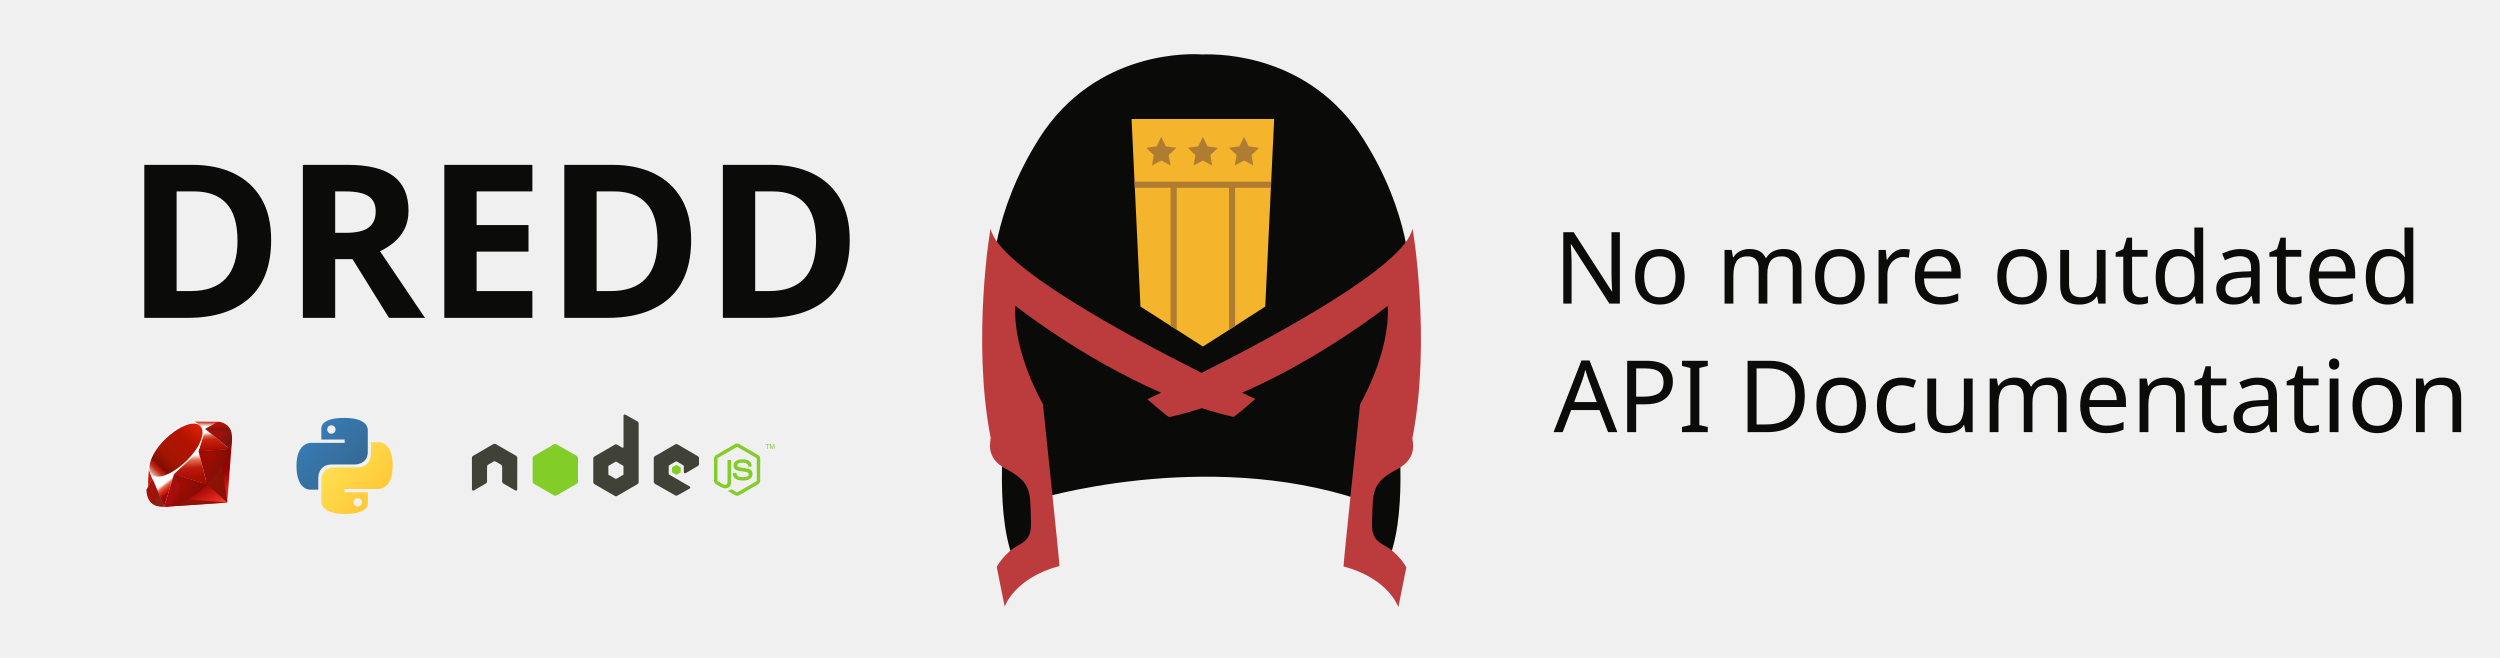
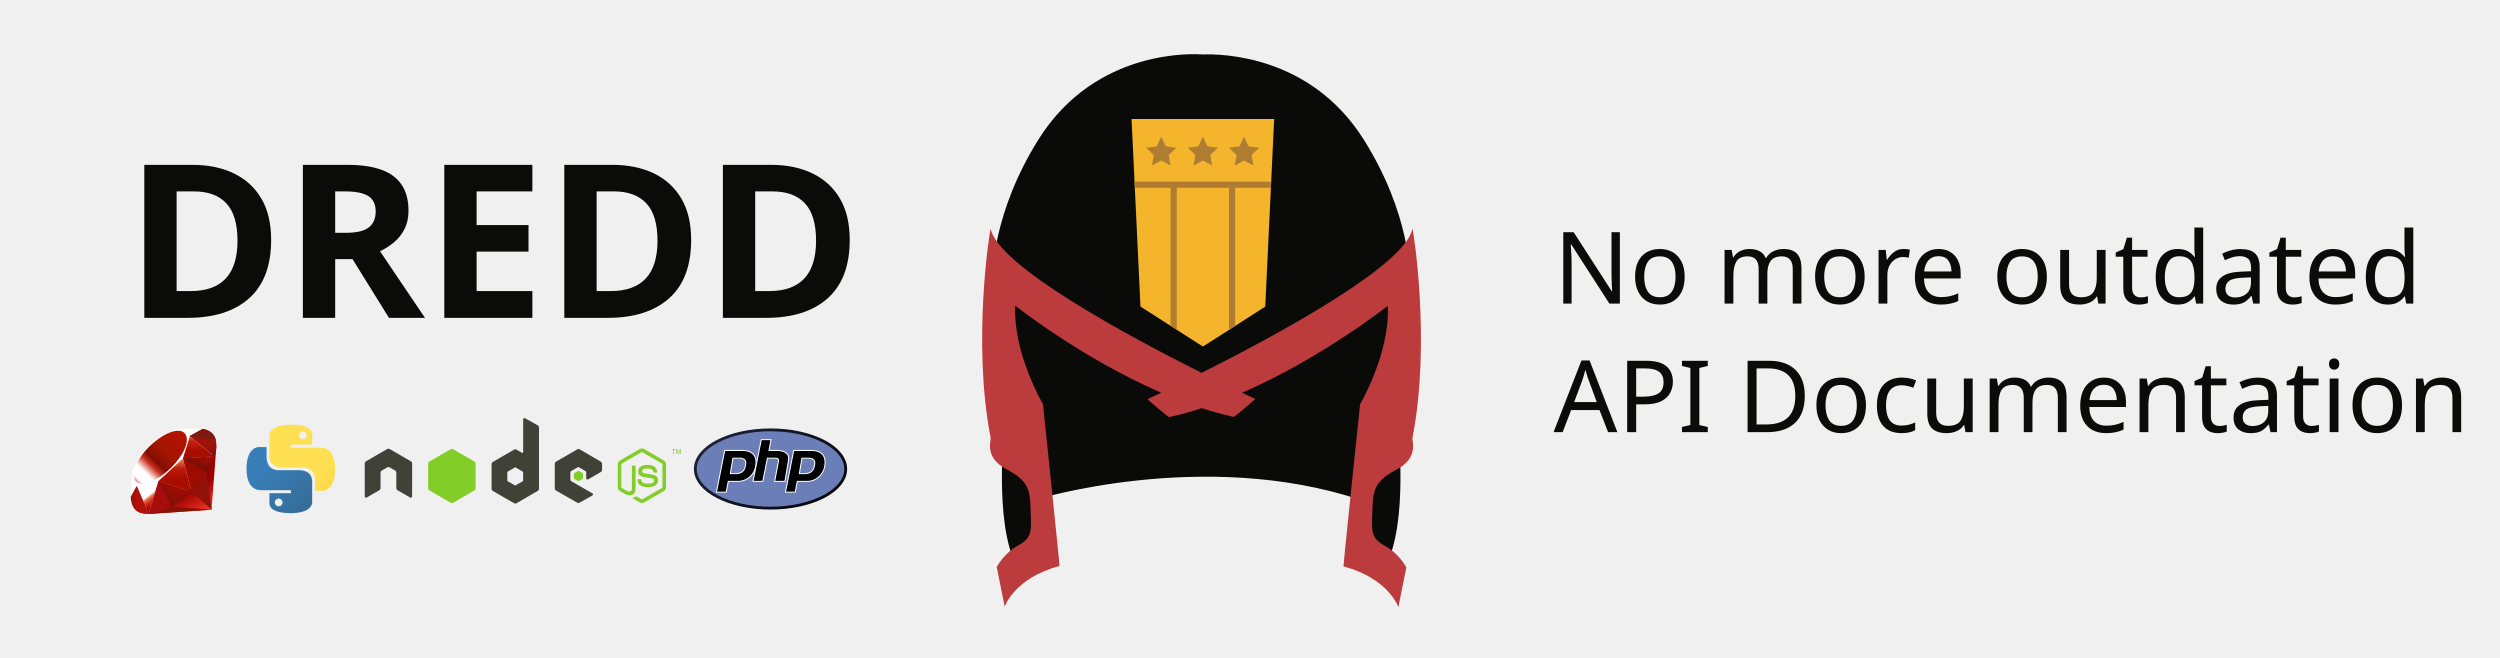
- <svg xmlns="http://www.w3.org/2000/svg" width="700px" height="184px" viewBox="0 0 700 184" version="1.1">
-   <defs>
-     <linearGradient x1="84.698%" y1="111.399%" x2="58.242%" y2="64.584%" id="linearGradient-1">
-       <stop stop-color="#FB7655" offset="0%" />
-       <stop stop-color="#FB7655" offset="0%" />
-       <stop stop-color="#E42B1E" offset="41%" />
-       <stop stop-color="#990000" offset="99%" />
-       <stop stop-color="#990000" offset="100%" />
+ <svg xmlns="http://www.w3.org/2000/svg" xmlns:xlink="http://www.w3.org/1999/xlink" width="700px" height="184px" viewBox="0 0 700 184" version="1.1" id="svg4703">
+   <defs id="defs4709">
+     <linearGradient x1="21.058" y1="26.108" x2="16.007" y2="17.169" id="linearGradient-1" gradientTransform="matrix(1.000381,0,0,0.9996196,4.390905,-2)" gradientUnits="userSpaceOnUse">
+       <stop stop-color="#FB7655" offset="0%" id="stop4712" />
+       <stop stop-color="#FB7655" offset="0%" id="stop4714" />
+       <stop stop-color="#E42B1E" offset="41%" id="stop4716" />
+       <stop stop-color="#990000" offset="99%" id="stop4718" />
+       <stop stop-color="#990000" offset="100%" id="stop4720" />
    </linearGradient>
-     <linearGradient x1="116.651%" y1="53.17%" x2="1.746%" y2="41.06%" id="linearGradient-2">
-       <stop stop-color="#871101" offset="0%" />
-       <stop stop-color="#871101" offset="0%" />
-       <stop stop-color="#911209" offset="99%" />
-       <stop stop-color="#911209" offset="100%" />
+     <linearGradient x1="32.125" y1="13.06" x2="23.246" y2="12.124" id="linearGradient-2" gradientTransform="matrix(0.7345289,0,0,1.361417,4.390905,-2)" gradientUnits="userSpaceOnUse">
+       <stop stop-color="#871101" offset="0%" id="stop4723" />
+       <stop stop-color="#871101" offset="0%" id="stop4725" />
+       <stop stop-color="#911209" offset="99%" id="stop4727" />
+       <stop stop-color="#911209" offset="100%" id="stop4729" />
    </linearGradient>
-     <linearGradient x1="50.351%" y1="219.327%" x2="49.85%" y2="7.829%" id="linearGradient-3">
-       <stop stop-color="#871101" offset="0%" />
-       <stop stop-color="#871101" offset="0%" />
-       <stop stop-color="#911209" offset="99%" />
-       <stop stop-color="#911209" offset="100%" />
+     <linearGradient x1="4.74" y1="77.171" x2="4.71" y2="64.363" id="linearGradient-3" gradientTransform="matrix(2.926648,0,0,0.3416878,4.390905,-2)" gradientUnits="userSpaceOnUse">
+       <stop stop-color="#871101" offset="0%" id="stop4732" />
+       <stop stop-color="#871101" offset="0%" id="stop4734" />
+       <stop stop-color="#911209" offset="99%" id="stop4736" />
+       <stop stop-color="#911209" offset="100%" id="stop4738" />
    </linearGradient>
-     <linearGradient x1="50.012%" y1="30.705%" x2="66.483%" y2="63.145%" id="linearGradient-4">
-       <stop stop-color="#FFFFFF" offset="0%" />
-       <stop stop-color="#FFFFFF" offset="0%" />
-       <stop stop-color="#E57252" offset="23%" />
-       <stop stop-color="#DE3B20" offset="46%" />
-       <stop stop-color="#A60003" offset="99%" />
-       <stop stop-color="#A60003" offset="100%" />
+     <linearGradient x1="5.717" y1="14.399" x2="6.95" y2="16.829" id="linearGradient-4" gradientTransform="matrix(0.8195737,0,0,1.220147,4.390905,-2)" gradientUnits="userSpaceOnUse">
+       <stop stop-color="#FFFFFF" offset="0%" id="stop4741" />
+       <stop stop-color="#FFFFFF" offset="0%" id="stop4743" />
+       <stop stop-color="#E57252" offset="23%" id="stop4745" />
+       <stop stop-color="#DE3B20" offset="46%" id="stop4747" />
+       <stop stop-color="#A60003" offset="99%" id="stop4749" />
+       <stop stop-color="#A60003" offset="100%" id="stop4751" />
    </linearGradient>
-     <linearGradient x1="46.174%" y1="17.29%" x2="49.932%" y2="82.122%" id="linearGradient-5">
-       <stop stop-color="#FFFFFF" offset="0%" />
-       <stop stop-color="#FFFFFF" offset="0%" />
-       <stop stop-color="#E4714E" offset="23%" />
-       <stop stop-color="#BE1A0D" offset="56%" />
-       <stop stop-color="#A80D00" offset="99%" />
-       <stop stop-color="#A80D00" offset="100%" />
+     <linearGradient x1="11.722" y1="9.317" x2="12.097" y2="15.789" id="linearGradient-5" gradientTransform="matrix(0.9929302,0,0,1.00712,4.390905,-2)" gradientUnits="userSpaceOnUse">
+       <stop stop-color="#FFFFFF" offset="0%" id="stop4754" />
+       <stop stop-color="#FFFFFF" offset="0%" id="stop4756" />
+       <stop stop-color="#E4714E" offset="23%" id="stop4758" />
+       <stop stop-color="#BE1A0D" offset="56%" id="stop4760" />
+       <stop stop-color="#A80D00" offset="99%" id="stop4762" />
+       <stop stop-color="#A80D00" offset="100%" id="stop4764" />
    </linearGradient>
-     <linearGradient x1="43.537%" y1="15.594%" x2="49.766%" y2="92.478%" id="linearGradient-6">
-       <stop stop-color="#FFFFFF" offset="0%" />
-       <stop stop-color="#FFFFFF" offset="0%" />
-       <stop stop-color="#E46342" offset="18%" />
-       <stop stop-color="#C82410" offset="40%" />
-       <stop stop-color="#A80D00" offset="99%" />
-       <stop stop-color="#A80D00" offset="100%" />
+     <linearGradient x1="15.435" y1="3.682" x2="15.899" y2="9.41" id="linearGradient-6" gradientTransform="matrix(1.191681,0,0,0.8391504,4.390905,-2)" gradientUnits="userSpaceOnUse">
+       <stop stop-color="#FFFFFF" offset="0%" id="stop4767" />
+       <stop stop-color="#FFFFFF" offset="0%" id="stop4769" />
+       <stop stop-color="#E46342" offset="18%" id="stop4771" />
+       <stop stop-color="#C82410" offset="40%" id="stop4773" />
+       <stop stop-color="#A80D00" offset="99%" id="stop4775" />
+       <stop stop-color="#A80D00" offset="100%" id="stop4777" />
    </linearGradient>
-     <linearGradient x1="45.709%" y1="58.346%" x2="54.217%" y2="-46.717%" id="linearGradient-7">
-       <stop stop-color="#FFFFFF" offset="0%" />
-       <stop stop-color="#FFFFFF" offset="0%" />
-       <stop stop-color="#C81F11" offset="54%" />
-       <stop stop-color="#BF0905" offset="99%" />
-       <stop stop-color="#BF0905" offset="100%" />
+     <linearGradient x1="9.694" y1="2.385" x2="10.026" y2="-1.716" id="linearGradient-7" gradientTransform="matrix(1.706494,0,0,0.5859967,4.390905,-2)" gradientUnits="userSpaceOnUse">
+       <stop stop-color="#FFFFFF" offset="0%" id="stop4780" />
+       <stop stop-color="#FFFFFF" offset="0%" id="stop4782" />
+       <stop stop-color="#C81F11" offset="54%" id="stop4784" />
+       <stop stop-color="#BF0905" offset="99%" id="stop4786" />
+       <stop stop-color="#BF0905" offset="100%" id="stop4788" />
    </linearGradient>
-     <linearGradient x1="27.624%" y1="48.193%" x2="50.745%" y2="51.819%" id="linearGradient-8">
-       <stop stop-color="#FFFFFF" offset="0%" />
-       <stop stop-color="#FFFFFF" offset="0%" />
-       <stop stop-color="#DE4024" offset="31%" />
-       <stop stop-color="#BF190B" offset="99%" />
-       <stop stop-color="#BF190B" offset="100%" />
+     <linearGradient x1="0.945" y1="7.803" x2="1.736" y2="7.927" id="linearGradient-8" gradientTransform="matrix(0.5002213,0,0,1.999115,4.390905,-2)" gradientUnits="userSpaceOnUse">
+       <stop stop-color="#FFFFFF" offset="0%" id="stop4791" />
+       <stop stop-color="#FFFFFF" offset="0%" id="stop4793" />
+       <stop stop-color="#DE4024" offset="31%" id="stop4795" />
+       <stop stop-color="#BF190B" offset="99%" id="stop4797" />
+       <stop stop-color="#BF190B" offset="100%" id="stop4799" />
    </linearGradient>
-     <linearGradient x1="-20.466%" y1="122.282%" x2="104.087%" y2="-6.342%" id="linearGradient-9">
-       <stop stop-color="#BD0012" offset="0%" />
-       <stop stop-color="#BD0012" offset="0%" />
-       <stop stop-color="#FFFFFF" offset="7%" />
-       <stop stop-color="#FFFFFF" offset="17%" />
-       <stop stop-color="#C82F1C" offset="27%" />
-       <stop stop-color="#820C01" offset="33%" />
-       <stop stop-color="#A31601" offset="46%" />
-       <stop stop-color="#B31301" offset="72%" />
-       <stop stop-color="#E82609" offset="99%" />
-       <stop stop-color="#E82609" offset="100%" />
+     <linearGradient x1="-2.215" y1="18.793" x2="16.313" y2="-0.34" id="linearGradient-9" gradientTransform="matrix(1.000712,0,0,0.9992884,4.390905,-2)" gradientUnits="userSpaceOnUse">
+       <stop stop-color="#BD0012" offset="0%" id="stop4802" />
+       <stop stop-color="#BD0012" offset="0%" id="stop4804" />
+       <stop stop-color="#FFFFFF" offset="7%" id="stop4806" />
+       <stop stop-color="#FFFFFF" offset="17%" id="stop4808" />
+       <stop stop-color="#C82F1C" offset="27%" id="stop4810" />
+       <stop stop-color="#820C01" offset="33%" id="stop4812" />
+       <stop stop-color="#A31601" offset="46%" id="stop4814" />
+       <stop stop-color="#B31301" offset="72%" id="stop4816" />
+       <stop stop-color="#E82609" offset="99%" id="stop4818" />
+       <stop stop-color="#E82609" offset="100%" id="stop4820" />
    </linearGradient>
-     <linearGradient x1="55.166%" y1="65.205%" x2="27.65%" y2="50.128%" id="linearGradient-10">
-       <stop stop-color="#8C0C01" offset="0%" />
-       <stop stop-color="#8C0C01" offset="0%" />
-       <stop stop-color="#990C00" offset="54%" />
-       <stop stop-color="#A80D0E" offset="99%" />
-       <stop stop-color="#A80D0E" offset="100%" />
+     <linearGradient x1="10.123" y1="23.652" x2="7.242" y2="22.073" id="linearGradient-10" gradientTransform="matrix(1.142166,0,0,0.8755295,4.390905,-2)" gradientUnits="userSpaceOnUse">
+       <stop stop-color="#8C0C01" offset="0%" id="stop4823" />
+       <stop stop-color="#8C0C01" offset="0%" id="stop4825" />
+       <stop stop-color="#990C00" offset="54%" id="stop4827" />
+       <stop stop-color="#A80D0E" offset="99%" id="stop4829" />
+       <stop stop-color="#A80D0E" offset="100%" id="stop4831" />
    </linearGradient>
-     <linearGradient x1="79.319%" y1="60.108%" x2="23.088%" y2="24.551%" id="linearGradient-11">
-       <stop stop-color="#7E110B" offset="0%" />
-       <stop stop-color="#7E110B" offset="0%" />
-       <stop stop-color="#9E0C00" offset="99%" />
-       <stop stop-color="#9E0C00" offset="100%" />
+     <linearGradient x1="22.909" y1="12.948" x2="17.636" y2="9.614" id="linearGradient-11" gradientTransform="matrix(0.9435201,0,0,1.059861,4.390905,-2)" gradientUnits="userSpaceOnUse">
+       <stop stop-color="#7E110B" offset="0%" id="stop4834" />
+       <stop stop-color="#7E110B" offset="0%" id="stop4836" />
+       <stop stop-color="#9E0C00" offset="99%" id="stop4838" />
+       <stop stop-color="#9E0C00" offset="100%" id="stop4840" />
    </linearGradient>
-     <linearGradient x1="92.88%" y1="72.906%" x2="59.841%" y2="40.223%" id="linearGradient-12">
-       <stop stop-color="#79130D" offset="0%" />
-       <stop stop-color="#79130D" offset="0%" />
-       <stop stop-color="#9E120B" offset="99%" />
-       <stop stop-color="#9E120B" offset="100%" />
+     <linearGradient x1="23.748" y1="5.637" x2="21.238" y2="3.153" id="linearGradient-12" gradientTransform="matrix(0.9871439,0,0,1.013024,4.390905,-2)" gradientUnits="userSpaceOnUse">
+       <stop stop-color="#79130D" offset="0%" id="stop4843" />
+       <stop stop-color="#79130D" offset="0%" id="stop4845" />
+       <stop stop-color="#9E120B" offset="99%" id="stop4847" />
+       <stop stop-color="#9E120B" offset="100%" id="stop4849" />
    </linearGradient>
-     <radialGradient cx="32.001%" cy="40.21%" fx="32.001%" fy="40.21%" r="69.573%" id="radialGradient-13">
-       <stop stop-color="#A80D00" offset="0%" />
-       <stop stop-color="#A80D00" offset="0%" />
-       <stop stop-color="#7E0E08" offset="99%" />
-       <stop stop-color="#7E0E08" offset="100%" />
+     <radialGradient cx="12.588" cy="13.297" fx="12.588" fy="13.297" r="4.407" id="radialGradient-13" gradientTransform="matrix(1.383377,0,0,0.7228685,4.390905,-2)" gradientUnits="userSpaceOnUse">
+       <stop stop-color="#A80D00" offset="0%" id="stop4852" />
+       <stop stop-color="#A80D00" offset="0%" id="stop4854" />
+       <stop stop-color="#7E0E08" offset="99%" id="stop4856" />
+       <stop stop-color="#7E0E08" offset="100%" id="stop4858" />
    </radialGradient>
-     <radialGradient cx="13.549%" cy="40.86%" fx="13.549%" fy="40.86%" r="88.386%" id="radialGradient-14">
-       <stop stop-color="#A30C00" offset="0%" />
-       <stop stop-color="#A30C00" offset="0%" />
-       <stop stop-color="#800E08" offset="99%" />
-       <stop stop-color="#800E08" offset="100%" />
+     <radialGradient cx="7.915" cy="20.001" fx="7.915" fy="20.001" r="7.151" id="radialGradient-14" gradientTransform="matrix(1.133402,0,0,0.8822996,4.390905,-2)" gradientUnits="userSpaceOnUse">
+       <stop stop-color="#A30C00" offset="0%" id="stop4861" />
+       <stop stop-color="#A30C00" offset="0%" id="stop4863" />
+       <stop stop-color="#800E08" offset="99%" id="stop4865" />
+       <stop stop-color="#800E08" offset="100%" id="stop4867" />
    </radialGradient>
-     <linearGradient x1="56.57%" y1="62.653%" x2="3.105%" y2="40.701%" id="linearGradient-15">
-       <stop stop-color="#8B2114" offset="0%" />
-       <stop stop-color="#8B2114" offset="0%" />
-       <stop stop-color="#9E100A" offset="43%" />
-       <stop stop-color="#B3100C" offset="99%" />
-       <stop stop-color="#B3100C" offset="100%" />
+     <linearGradient x1="4.591" y1="14.706" x2="1.72" y2="13.527" id="linearGradient-15" gradientTransform="matrix(0.7033073,0,0,1.421854,4.390905,-2)" gradientUnits="userSpaceOnUse">
+       <stop stop-color="#8B2114" offset="0%" id="stop4870" />
+       <stop stop-color="#8B2114" offset="0%" id="stop4872" />
+       <stop stop-color="#9E100A" offset="43%" id="stop4874" />
+       <stop stop-color="#B3100C" offset="99%" id="stop4876" />
+       <stop stop-color="#B3100C" offset="100%" id="stop4878" />
    </linearGradient>
-     <linearGradient x1="46.662%" y1="35.599%" x2="57.411%" y2="100.694%" id="linearGradient-16">
-       <stop stop-color="#B31000" offset="0%" />
-       <stop stop-color="#B31000" offset="0%" />
-       <stop stop-color="#910F08" offset="44%" />
-       <stop stop-color="#791C12" offset="99%" />
-       <stop stop-color="#791C12" offset="100%" />
+     <linearGradient x1="12.851" y1="1.835" x2="13.362" y2="4.928" id="linearGradient-16" gradientTransform="matrix(1.547232,0,0,0.6463154,4.390905,-2)" gradientUnits="userSpaceOnUse">
+       <stop stop-color="#B31000" offset="0%" id="stop4881" />
+       <stop stop-color="#B31000" offset="0%" id="stop4883" />
+       <stop stop-color="#910F08" offset="44%" id="stop4885" />
+       <stop stop-color="#791C12" offset="99%" id="stop4887" />
+       <stop stop-color="#791C12" offset="100%" id="stop4889" />
    </linearGradient>
-     <linearGradient x1="12.959%" y1="12.208%" x2="79.639%" y2="78.075%" id="linearGradient-17">
-       <stop stop-color="#387EB8" offset="0%" />
-       <stop stop-color="#366994" offset="100%" />
+     <linearGradient x1="2.612" y1="2.454" x2="15.971" y2="15.65" id="linearGradient-17" gradientTransform="matrix(1.082354,0,0,-1.089022,15.19055,28.97715)" gradientUnits="userSpaceOnUse">
+       <stop stop-color="#387EB8" offset="0%" id="stop4892" />
+       <stop stop-color="#366994" offset="100%" id="stop4894" />
    </linearGradient>
-     <linearGradient x1="19.128%" y1="20.71%" x2="90.742%" y2="88.258%" id="linearGradient-18">
-       <stop stop-color="#FFE052" offset="0%" />
-       <stop stop-color="#FFC331" offset="100%" />
+     <linearGradient x1="10.83" y1="10.939" x2="25.178" y2="24.472" id="linearGradient-18" gradientTransform="matrix(1.082354,0,0,-1.089022,15.19055,28.97715)" gradientUnits="userSpaceOnUse">
+       <stop stop-color="#FFE052" offset="0%" id="stop4897" />
+       <stop stop-color="#FFC331" offset="100%" id="stop4899" />
+     </linearGradient>
+     <radialGradient cx="77.914" cy="-48.545" r="146" fx="77.914" fy="-48.545" id="radialGradient3870" xlink:href="#linearGradient3798" gradientUnits="userSpaceOnUse" gradientTransform="matrix(10.39875,0,0,9.359988,-1608.597,-300.3193)" />
+     <linearGradient x1="150" y1="84" x2="299" y2="84" id="linearGradient3798" gradientUnits="userSpaceOnUse">
+       <stop id="stop3800" style="stop-color:#dddce9;stop-opacity:1" offset="0" />
+       <stop id="stop3802" style="stop-color:#5664a3;stop-opacity:1" offset="0.37" />
+       <stop id="stop3804" style="stop-color:#000000;stop-opacity:1" offset="1" />
    </linearGradient>
  </defs>
-   <g id="Page-1" stroke="none" stroke-width="1" fill="none" fill-rule="evenodd">
-     <g id="Artboard">
-       <g id="dredd1" transform="translate(275, 15)">
-         <g id="Group-5">
-           <path d="M105.904,113.889 L103.026,137.477 L103.654,134.982 C103.654,134.982 112.22,145.193 112.819,144.01 C119.812,130.206 115.885,105.357 117.142,104.422 L105.904,113.889 L105.904,113.889 Z M106.796,24.002 C91.94,0.467 67.135,0.04 61.69,0.247 C59.754,0.092 31.922,-1.671 15.823,23.971 C2.699,44.876 2.943,62.257 2.943,62.257 L60.95,111.782 L60.951,112.167 L61.177,111.976 L61.461,112.218 L61.462,111.734 L119.735,62.252 C119.735,62.252 119.98,44.888 106.796,24.002 L106.796,24.002 Z M5.525,104.466 C6.776,105.402 2.867,130.274 9.828,144.09 C10.424,145.274 18.951,135.055 18.951,135.055 L19.577,137.551 L16.712,113.941 L5.525,104.466 L5.525,104.466 Z" id="Fill-1" fill="#0A0B09" />
-           <path d="M14.646,124.985 C14.646,124.985 61.932,110.339 105.975,124.985 C110.667,126.545 114.498,92.98 114.498,92.98 L119.424,64.763 L59.422,95.565 L1.196,61.954 L5.208,88.673 L14.646,124.985" id="Fill-3" fill="#0A0B09" />
-           <path d="M116.264,116.342 C122.266,113.19 120.363,108.252 120.472,107.699 C125.807,80.553 120.577,48.504 120.472,49.048 C118.477,59.379 82.557,78.803 61.441,89.408 C40.369,78.828 4.387,59.383 2.391,49.048 C2.286,48.504 -2.936,80.513 2.391,107.624 C2.5,108.177 0.599,113.109 6.593,116.256 C12.587,119.404 13.429,121.719 13.566,127.367 C13.703,133.014 14.359,135.422 10.219,137.644 C6.079,139.866 4.083,143.755 4.083,143.755 L6.314,154.865 C6.314,154.865 8.972,146.845 21.654,143.477 C21.785,143.443 17.021,98.149 17.021,98.149 C17.021,98.149 8.58,83.76 9.276,70.583 C9.276,70.583 27.675,85.217 50.134,94.956 C47.694,96.123 46.28,96.778 46.28,96.778 C46.28,96.778 52.04,101.87 52.424,101.784 C55.454,101.109 58.485,100.259 61.487,99.278 C64.422,100.231 67.383,101.058 70.343,101.717 C70.727,101.803 76.479,96.717 76.479,96.717 C76.479,96.717 75.12,96.088 72.773,94.966 C95.213,85.215 113.577,70.611 113.577,70.611 C114.274,83.804 105.822,98.211 105.822,98.211 C105.822,98.211 101.051,143.562 101.182,143.597 C113.882,146.97 116.543,155 116.543,155 L118.778,143.875 C118.778,143.875 116.778,139.981 112.633,137.757 C108.487,135.532 109.144,133.121 109.282,127.466 C109.419,121.812 110.261,119.494 116.264,116.342" id="Fill-4" fill="#BC3C3E" />
-         </g>
-         <path d="M41.836,18.325 L81.766,18.325 L79.27,70.837 C79.27,70.837 61.909,82.026 61.801,82.026 C61.766,82.026 44.332,70.837 44.332,70.837 L41.836,18.325" id="Fill-6" fill="#F4B42B" />
-         <path d="M42.67,35.858 L42.748,37.581 L52.765,37.581 L52.765,76.247 L54.486,77.35 L54.486,37.581 L69.116,37.581 L69.116,77.35 L70.837,76.264 L70.837,37.581 L80.85,37.581 L80.933,35.858 L42.67,35.858" id="Fill-7" fill="#AF7C31" />
-         <path d="M50.15,23.312 L51.439,25.974 L54.367,26.379 L52.236,28.429 L52.756,31.342 L50.15,29.946 L47.543,31.342 L48.064,28.429 L45.932,26.379 L48.861,25.974 L50.15,23.312" id="Fill-8" fill="#AE7D31" />
-         <path d="M61.801,23.312 L63.09,25.974 L66.018,26.379 L63.887,28.429 L64.408,31.342 L61.801,29.946 L59.195,31.342 L59.715,28.429 L57.584,26.379 L60.512,25.974 L61.801,23.312" id="Fill-9" fill="#AE7D31" />
-         <path d="M73.333,23.312 L74.622,25.974 L77.55,26.379 L75.419,28.429 L75.939,31.342 L73.333,29.946 L70.726,31.342 L71.247,28.429 L69.116,26.379 L72.044,25.974 L73.333,23.312" id="Fill-10" fill="#AE7D31" />
-       </g>
-       <text id="DREDD" font-family="Proxima Nova" font-size="60" font-weight="bold" line-spacing="60" fill="#0B0B0A">
-         <tspan x="35" y="89">DREDD</tspan>
-       </text>
-       <text id="No-more-outdated" font-family="TitilliumText25L" font-size="28" font-weight="206" line-spacing="35" fill="#0B0B0A">
-         <tspan x="435" y="85">No more outdated</tspan>
-         <tspan x="435" y="121">API Documentation</tspan>
-       </text>
-       <g id="Group" transform="translate(41, 118)">
-         <path d="M18.585,15.79 L4.889,23.922 L22.623,22.719 L23.989,4.837 L18.585,15.79 L18.585,15.79 Z" id="Shape" fill="url(#linearGradient-1)" />
-         <path d="M22.652,22.707 L21.128,12.186 L16.976,17.669 L22.652,22.707 L22.652,22.707 Z" id="Shape" fill="url(#linearGradient-2)" />
-         <path d="M22.673,22.707 L11.506,21.83 L4.948,23.899 L22.673,22.707 L22.673,22.707 Z" id="Shape" fill="url(#linearGradient-3)" />
-         <path d="M4.964,23.902 L7.754,14.763 L1.615,16.075 L4.964,23.902 L4.964,23.902 Z" id="Shape" fill="url(#linearGradient-4)" />
-         <path d="M16.975,17.699 L14.408,7.645 L7.062,14.53 L16.975,17.699 L16.975,17.699 Z" id="Shape" fill="url(#linearGradient-5)" />
-         <path d="M23.406,7.786 L16.463,2.115 L14.529,8.366 L23.406,7.786 L23.406,7.786 Z" id="Shape" fill="url(#linearGradient-6)" />
-         <path d="M20.159,0.093 L16.075,2.35 L13.499,0.063 L20.159,0.093 L20.159,0.093 Z" id="Shape" fill="url(#linearGradient-7)" />
-         <path d="M0,19.141 L1.711,16.021 L0.327,12.304 L0,19.141 L0,19.141 Z" id="Shape" fill="url(#linearGradient-8)" />
-         <path d="M0.235,12.186 L1.627,16.136 L7.677,14.778 L14.585,8.359 L16.534,2.167 L13.465,0 L8.246,1.953 C6.602,3.482 3.412,6.508 3.297,6.565 C3.183,6.623 1.19,10.39 0.235,12.186 L0.235,12.186 L0.235,12.186 Z" id="Shape" fill="#FFFFFF" />
-         <path d="M5.124,5.091 C8.687,1.558 13.281,-0.529 15.044,1.25 C16.805,3.028 14.937,7.351 11.374,10.882 C7.811,14.414 3.274,16.616 1.512,14.838 C-0.251,13.06 1.561,8.623 5.124,5.091 L5.124,5.091 L5.124,5.091 Z" id="Shape" fill="url(#linearGradient-9)" />
-         <path d="M4.964,23.898 L7.732,14.73 L16.924,17.683 C13.6,20.8 9.904,23.434 4.964,23.898 L4.964,23.898 L4.964,23.898 Z" id="Shape" fill="url(#linearGradient-10)" />
-         <path d="M14.597,8.341 L16.957,17.688 C19.733,14.769 22.225,11.631 23.445,7.749 L14.597,8.341 L14.597,8.341 Z" id="Shape" fill="url(#linearGradient-11)" />
-         <path d="M23.421,7.796 C24.365,4.946 24.583,0.857 20.13,0.098 L16.476,2.116 L23.421,7.796 L23.421,7.796 Z" id="Shape" fill="url(#linearGradient-12)" />
-         <path d="M0,19.1 C0.131,23.804 3.525,23.874 4.97,23.915 L1.631,16.116 L0,19.1 L0,19.1 Z" id="Shape" fill="#9E1209" />
-         <path d="M14.61,8.355 C16.743,9.667 21.043,12.3 21.13,12.349 C21.266,12.425 22.984,9.451 23.374,7.771 L14.61,8.355 L14.61,8.355 Z" id="Shape" fill="url(#radialGradient-13)" />
-         <path d="M7.728,14.73 L11.428,21.869 C13.616,20.682 15.329,19.237 16.899,17.688 L7.728,14.73 L7.728,14.73 Z" id="Shape" fill="url(#radialGradient-14)" />
-         <path d="M1.616,16.126 L1.092,22.369 C2.081,23.72 3.442,23.837 4.87,23.732 C3.837,21.162 1.774,16.022 1.616,16.126 L1.616,16.126 L1.616,16.126 Z" id="Shape" fill="url(#linearGradient-15)" />
-         <path d="M16.454,2.132 L23.805,3.164 C23.412,1.501 22.208,0.429 20.154,0.093 L16.454,2.132 L16.454,2.132 Z" id="Shape" fill="url(#linearGradient-16)" />
-       </g>
-       <g id="Group" transform="translate(83, 117)">
-         <path d="M13.386,0.008 C6.548,0.008 6.975,2.985 6.975,2.985 L6.982,6.069 L13.508,6.069 L13.508,6.995 L4.391,6.995 C4.391,6.995 0.015,6.496 0.015,13.423 C0.015,20.349 3.834,20.104 3.834,20.104 L6.113,20.104 L6.113,16.89 C6.113,16.89 5.991,13.056 9.872,13.056 L16.343,13.056 C16.343,13.056 19.979,13.115 19.979,9.528 L19.979,3.597 C19.979,3.597 20.531,0.008 13.386,0.008 L13.386,0.008 L13.386,0.008 Z M9.788,2.082 C10.437,2.082 10.962,2.608 10.962,3.26 C10.962,3.912 10.437,4.439 9.788,4.439 C9.138,4.439 8.614,3.912 8.614,3.26 C8.614,2.608 9.138,2.082 9.788,2.082 L9.788,2.082 L9.788,2.082 Z" id="Shape" fill="url(#linearGradient-17)" />
-         <path d="M13.58,26.907 C20.418,26.907 19.991,23.931 19.991,23.931 L19.983,20.847 L13.458,20.847 L13.458,19.921 L22.575,19.921 C22.575,19.921 26.95,20.419 26.95,13.492 C26.95,6.566 23.131,6.811 23.131,6.811 L20.852,6.811 L20.852,10.026 C20.852,10.026 20.975,13.86 17.094,13.86 L10.622,13.86 C10.622,13.86 6.986,13.801 6.986,17.388 L6.986,23.318 C6.986,23.318 6.434,26.907 13.58,26.907 L13.58,26.907 L13.58,26.907 Z M17.178,24.834 C16.529,24.834 16.004,24.307 16.004,23.655 C16.004,23.003 16.529,22.477 17.178,22.477 C17.827,22.477 18.352,23.003 18.352,23.655 C18.352,24.307 17.827,24.834 17.178,24.834 L17.178,24.834 L17.178,24.834 Z" id="Shape" fill="url(#linearGradient-18)" />
-       </g>
-       <g id="Group" transform="translate(132, 116)">
-         <path d="M42.927,0.061 C42.869,0.061 42.809,0.075 42.757,0.106 C42.652,0.168 42.586,0.281 42.586,0.403 L42.586,9.129 C42.586,9.215 42.547,9.292 42.473,9.335 C42.399,9.378 42.308,9.378 42.234,9.335 L40.814,8.513 C40.602,8.391 40.344,8.391 40.132,8.513 L34.462,11.799 C34.25,11.921 34.121,12.158 34.121,12.403 L34.121,18.974 C34.121,19.219 34.25,19.444 34.462,19.567 L40.132,22.852 C40.344,22.975 40.602,22.975 40.814,22.852 L46.484,19.567 C46.696,19.444 46.825,19.219 46.825,18.974 L46.825,2.593 C46.825,2.344 46.689,2.11 46.472,1.988 L43.098,0.095 C43.045,0.065 42.986,0.06 42.927,0.061 L42.927,0.061 L42.927,0.061 Z M6.453,8.262 C6.345,8.267 6.243,8.286 6.146,8.342 L0.476,11.628 C0.265,11.75 0.135,11.974 0.135,12.221 L0.147,21.039 C0.147,21.161 0.21,21.275 0.317,21.335 C0.422,21.398 0.553,21.398 0.658,21.335 L4.021,19.396 C4.234,19.269 4.374,19.048 4.374,18.803 L4.374,14.685 C4.374,14.439 4.502,14.214 4.714,14.092 L6.146,13.259 C6.253,13.197 6.368,13.168 6.487,13.168 C6.604,13.168 6.724,13.197 6.828,13.259 L8.26,14.092 C8.472,14.214 8.601,14.439 8.601,14.685 L8.601,18.803 C8.601,19.048 8.741,19.27 8.953,19.396 L12.316,21.335 C12.422,21.398 12.552,21.398 12.657,21.335 C12.761,21.275 12.827,21.161 12.827,21.039 L12.839,12.221 C12.839,11.974 12.711,11.75 12.498,11.628 L6.828,8.342 C6.732,8.286 6.63,8.267 6.521,8.262 L6.453,8.262 L6.453,8.262 L6.453,8.262 Z M57.403,8.342 C57.285,8.342 57.169,8.372 57.062,8.434 L51.392,11.719 C51.181,11.842 51.052,12.066 51.052,12.312 L51.052,18.883 C51.052,19.13 51.19,19.354 51.404,19.476 L57.028,22.693 C57.236,22.812 57.49,22.821 57.699,22.704 L61.108,20.799 C61.216,20.739 61.289,20.626 61.289,20.502 C61.29,20.378 61.226,20.267 61.119,20.206 L55.415,16.92 C55.308,16.859 55.233,16.735 55.233,16.612 L55.233,14.559 C55.233,14.436 55.309,14.324 55.415,14.263 L57.187,13.236 C57.293,13.175 57.422,13.175 57.528,13.236 L59.301,14.263 C59.407,14.324 59.471,14.436 59.471,14.559 L59.471,16.179 C59.471,16.302 59.536,16.414 59.642,16.476 C59.748,16.537 59.877,16.537 59.983,16.476 L63.38,14.491 C63.591,14.368 63.721,14.142 63.721,13.898 L63.721,12.312 C63.721,12.067 63.591,11.842 63.38,11.719 L57.744,8.433 C57.638,8.372 57.522,8.342 57.403,8.342 L57.403,8.342 L57.403,8.342 Z M40.45,13.247 C40.48,13.247 40.515,13.255 40.541,13.27 L42.484,14.399 C42.537,14.43 42.575,14.487 42.575,14.548 L42.575,16.806 C42.575,16.868 42.537,16.924 42.484,16.955 L40.541,18.084 C40.488,18.114 40.424,18.114 40.371,18.084 L38.428,16.955 C38.375,16.924 38.337,16.868 38.337,16.806 L38.337,14.548 C38.337,14.487 38.375,14.43 38.428,14.399 L40.371,13.27 C40.397,13.255 40.421,13.248 40.45,13.248 L40.45,13.247 L40.45,13.247 Z" id="Shape" fill="#404137" />
-         <path d="M74.39,8.183 C74.194,8.183 74.003,8.223 73.834,8.32 L68.482,11.422 C68.136,11.622 67.925,12.001 67.925,12.403 L67.925,18.597 C67.925,19 68.136,19.378 68.482,19.578 L69.88,20.388 C70.559,20.724 70.809,20.719 71.118,20.719 C72.123,20.719 72.697,20.107 72.697,19.042 L72.697,12.928 C72.697,12.842 72.623,12.78 72.538,12.78 L71.868,12.78 C71.782,12.78 71.709,12.842 71.709,12.928 L71.709,19.042 C71.709,19.514 71.219,19.989 70.425,19.59 L68.97,18.734 C68.919,18.706 68.88,18.657 68.88,18.597 L68.88,12.403 C68.88,12.344 68.919,12.285 68.97,12.255 L74.311,9.164 C74.361,9.135 74.42,9.135 74.47,9.164 L79.81,12.255 C79.861,12.286 79.901,12.343 79.901,12.403 L79.901,18.597 C79.901,18.657 79.872,18.717 79.822,18.746 L74.47,21.837 C74.424,21.864 74.361,21.864 74.311,21.837 L72.936,21.016 C72.895,20.992 72.839,20.994 72.8,21.016 C72.42,21.232 72.349,21.257 71.993,21.381 C71.905,21.411 71.772,21.459 72.038,21.609 L73.834,22.67 C74.005,22.769 74.195,22.818 74.39,22.818 C74.589,22.818 74.776,22.769 74.947,22.67 L80.299,19.578 C80.645,19.376 80.856,19 80.856,18.597 L80.856,12.403 C80.856,12.001 80.645,11.623 80.299,11.422 L74.947,8.32 C74.78,8.223 74.587,8.183 74.39,8.183 L74.39,8.183 L74.39,8.183 Z M23.486,8.308 C23.368,8.308 23.251,8.338 23.145,8.399 L17.475,11.673 C17.263,11.796 17.134,12.032 17.134,12.278 L17.134,18.848 C17.134,19.094 17.263,19.319 17.475,19.442 L23.145,22.727 C23.357,22.85 23.615,22.85 23.827,22.727 L29.497,19.442 C29.708,19.319 29.837,19.094 29.837,18.848 L29.837,12.278 C29.837,12.032 29.709,11.796 29.497,11.673 L23.827,8.399 C23.721,8.338 23.604,8.308 23.486,8.308 L23.486,8.308 L23.486,8.308 Z M82.333,8.342 L82.333,8.502 L82.776,8.502 L82.776,9.677 L82.958,9.677 L82.958,8.502 L83.412,8.502 L83.412,8.342 L82.333,8.342 L82.333,8.342 Z M83.572,8.342 L83.572,9.677 L83.742,9.677 L83.742,8.89 C83.742,8.858 83.743,8.808 83.742,8.742 C83.74,8.674 83.742,8.615 83.742,8.582 L83.742,8.548 L84.117,9.677 L84.299,9.677 L84.685,8.548 C84.685,8.619 84.676,8.689 84.674,8.753 C84.673,8.815 84.674,8.862 84.674,8.89 L84.674,9.677 L84.844,9.677 L84.844,8.342 L84.594,8.342 L84.208,9.472 L83.833,8.342 L83.572,8.342 L83.572,8.342 L83.572,8.342 Z M75.822,12.609 C74.298,12.609 73.391,13.26 73.391,14.343 C73.391,15.517 74.291,15.84 75.754,15.985 C77.504,16.157 77.64,16.415 77.64,16.761 C77.64,17.361 77.164,17.616 76.038,17.616 C74.624,17.616 74.313,17.262 74.209,16.556 C74.196,16.48 74.138,16.419 74.061,16.419 L73.368,16.419 C73.282,16.419 73.209,16.492 73.209,16.578 C73.209,17.483 73.699,18.552 76.038,18.552 C77.732,18.552 78.708,17.885 78.708,16.715 C78.708,15.556 77.919,15.245 76.277,15.027 C74.617,14.807 74.459,14.699 74.459,14.308 C74.459,13.986 74.593,13.555 75.822,13.555 C76.92,13.555 77.326,13.793 77.493,14.537 C77.507,14.606 77.568,14.662 77.64,14.662 L78.333,14.662 C78.376,14.662 78.417,14.636 78.447,14.605 C78.476,14.572 78.497,14.535 78.492,14.491 C78.385,13.211 77.535,12.609 75.822,12.609 L75.822,12.609 L75.822,12.609 Z M57.392,14.172 C57.369,14.172 57.344,14.172 57.324,14.183 L56.233,14.822 C56.192,14.845 56.165,14.888 56.165,14.936 L56.165,16.191 C56.165,16.238 56.192,16.281 56.233,16.305 L57.324,16.932 C57.365,16.956 57.408,16.956 57.449,16.932 L58.54,16.305 C58.58,16.281 58.608,16.238 58.608,16.191 L58.608,14.936 C58.608,14.888 58.58,14.845 58.54,14.822 L57.449,14.183 C57.429,14.171 57.415,14.172 57.392,14.172 L57.392,14.172 L57.392,14.172 Z" id="Shape" fill="#83CD29" />
-       </g>
+   <g style="fill:none;fill-rule:evenodd;stroke:none;stroke-width:1" id="dredd1" transform="translate(275,15)">
+     <g id="Group-5">
+       <path d="m 105.904,113.889 -2.878,23.588 0.628,-2.494 c 0,0 8.566,10.21 9.165,9.027 6.992,-13.803 3.065,-38.652 4.322,-39.588 l -11.238,9.467 0,0 z m 0.893,-89.886 C 91.94,0.467 67.135,0.04 61.69,0.247 59.754,0.092 31.922,-1.671 15.823,23.971 2.699,44.876 2.943,62.257 2.943,62.257 l 58.007,49.526 0.001,0.385 0.226,-0.191 0.284,0.242 0.002,-0.485 58.272,-49.481 c 0,0 0.245,-17.364 -12.939,-38.25 l 0,0 z M 5.525,104.466 c 1.251,0.936 -2.658,25.808 4.303,39.625 0.597,1.184 9.124,-9.036 9.124,-9.036 l 0.626,2.496 -2.865,-23.61 -11.187,-9.475 0,0 z" id="Fill-1" style="fill:#0a0b09" />
+       <path d="m 14.646,124.985 c 0,0 47.287,-14.646 91.329,0 4.692,1.56 8.522,-32.005 8.522,-32.005 L 119.424,64.763 59.422,95.565 1.196,61.954 5.208,88.673 14.646,124.985" id="Fill-3" style="fill:#0a0b09" />
+       <path d="m 116.264,116.342 c 6.002,-3.151 4.099,-8.09 4.208,-8.643 5.335,-27.146 0.105,-59.195 0,-58.65 C 118.477,59.379 82.557,78.803 61.441,89.408 40.369,78.828 4.387,59.383 2.391,49.048 c -0.105,-0.544 -5.328,31.464 0,58.576 0.109,0.553 -1.792,5.485 4.202,8.632 5.994,3.147 6.836,5.463 6.973,11.11 0.137,5.648 0.793,8.056 -3.347,10.277 -4.14,2.222 -6.136,6.111 -6.136,6.111 l 2.231,11.111 c 0,0 2.658,-8.02 15.34,-11.388 0.131,-0.035 -4.633,-45.328 -4.633,-45.328 0,0 -8.44,-14.388 -7.745,-27.565 0,0 18.399,14.633 40.858,24.372 -2.439,1.167 -3.854,1.822 -3.854,1.822 0,0 5.76,5.092 6.144,5.006 3.03,-0.675 6.061,-1.525 9.063,-2.506 2.935,0.953 5.896,1.78 8.856,2.439 0.384,0.085 6.136,-5 6.136,-5 0,0 -1.359,-0.63 -3.706,-1.752 C 95.213,85.215 113.578,70.611 113.578,70.611 c 0.696,13.193 -7.756,27.6 -7.756,27.6 0,0 -4.771,45.351 -4.64,45.386 C 113.882,146.97 116.543,155 116.543,155 l 2.234,-11.125 c 0,0 -1.999,-3.894 -6.145,-6.119 -4.145,-2.224 -3.489,-4.636 -3.351,-10.29 0.137,-5.655 0.98,-7.973 6.982,-11.125" id="Fill-4" style="fill:#bc3c3e" />
    </g>
+     <path d="m 41.836,18.325 39.93,0 -2.496,52.512 c 0,0 -17.361,11.189 -17.469,11.189 -0.035,0 -17.469,-11.189 -17.469,-11.189 L 41.836,18.325" id="Fill-6" style="fill:#f4b42b" />
+     <path d="m 42.67,35.858 0.079,1.723 10.017,0 0,38.665 1.721,1.103 0,-39.769 14.629,0 0,39.769 1.721,-1.086 0,-38.683 10.014,0 0.082,-1.723 -38.263,0" id="Fill-7" style="fill:#af7c31" />
+     <path d="m 50.15,23.312 1.289,2.662 2.928,0.405 -2.131,2.05 0.52,2.913 -2.607,-1.396 -2.606,1.396 0.52,-2.913 -2.131,-2.05 2.928,-0.405 1.289,-2.662" id="Fill-8" style="fill:#ae7d31" />
+     <path d="m 61.801,23.312 1.289,2.662 2.928,0.405 -2.131,2.05 0.52,2.913 -2.607,-1.396 -2.606,1.396 0.52,-2.913 -2.131,-2.05 2.928,-0.405 1.289,-2.662" id="Fill-9" style="fill:#ae7d31" />
+     <path d="m 73.333,23.312 1.289,2.662 2.928,0.405 -2.131,2.05 0.52,2.913 -2.606,-1.396 -2.607,1.396 0.52,-2.913 -2.131,-2.05 2.928,-0.405 1.289,-2.662" id="Fill-10" style="fill:#ae7d31" />
+   </g>
+   <text id="DREDD" font-size="60" font-weight="bold" line-spacing="60" style="font-weight:bold;font-size:60px;font-family:'Proxima Nova';fill:#0b0b0a;fill-rule:evenodd;stroke:none;stroke-width:1">
+     <tspan x="35" y="89" id="tspan4914">DREDD</tspan>
+   </text>
+   <text id="No-more-outdated" font-size="28" font-weight="206" line-spacing="35" style="font-size:28px;font-family:TitilliumText25L;fill:#0b0b0a;fill-rule:evenodd;stroke:none;stroke-width:1">
+     <tspan x="435" y="85" id="tspan4917">No more outdated</tspan>
+     <tspan x="435" y="121" id="tspan4919">API Documentation</tspan>
+   </text>
+   <g style="fill:none;fill-rule:evenodd;stroke:none;stroke-width:1" id="Group" transform="translate(36.6091,120)">
+     <path d="M 18.585,15.79 4.889,23.922 22.623,22.719 23.989,4.837 18.585,15.79 l 0,0 z" id="Shape" style="fill:url(#linearGradient-1)" />
+     <path d="m 22.652,22.707 -1.524,-10.52 -4.152,5.482 5.676,5.038 0,0 z" id="path4923" style="fill:url(#linearGradient-2)" />
+     <path d="m 22.673,22.707 -11.167,-0.877 -6.557,2.069 17.724,-1.193 0,0 z" id="path4925" style="fill:url(#linearGradient-3)" />
+     <path d="m 4.964,23.902 2.79,-9.139 -6.139,1.313 3.349,7.826 0,0 z" id="path4927" style="fill:url(#linearGradient-4)" />
+     <path d="M 16.975,17.699 14.408,7.645 7.062,14.53 l 9.912,3.169 0,0 z" id="path4929" style="fill:url(#linearGradient-5)" />
+     <path d="m 23.406,7.786 -6.944,-5.671 -1.934,6.251 8.877,-0.58 0,0 z" id="path4931" style="fill:url(#linearGradient-6)" />
+     <path d="m 20.159,0.093 -4.084,2.257 -2.576,-2.287 6.66,0.03 0,0 z" id="path4933" style="fill:url(#linearGradient-7)" />
+     <path d="M 0,19.141 1.711,16.021 0.327,12.304 0,19.141 l 0,0 z" id="path4935" style="fill:url(#linearGradient-8)" />
+     <path d="M 0.235,12.186 1.627,16.136 7.677,14.778 14.585,8.359 16.534,2.167 13.465,0 8.246,1.953 C 6.602,3.482 3.412,6.508 3.297,6.565 3.183,6.623 1.19,10.39 0.235,12.186 l 0,0 0,0 z" id="path4937" style="fill:#ffffff" />
+     <path d="M 5.124,5.091 C 8.687,1.558 13.281,-0.529 15.044,1.25 16.805,3.028 14.937,7.351 11.374,10.882 7.811,14.414 3.274,16.616 1.512,14.838 -0.251,13.06 1.561,8.623 5.124,5.091 l 0,0 0,0 z" id="path4939" style="fill:url(#linearGradient-9)" />
+     <path d="m 4.964,23.898 2.768,-9.168 9.192,2.953 c -3.324,3.116 -7.02,5.751 -11.96,6.215 l 0,0 0,0 z" id="path4941" style="fill:url(#linearGradient-10)" />
+     <path d="m 14.597,8.341 2.36,9.347 c 2.776,-2.919 5.268,-6.057 6.488,-9.939 l -8.848,0.592 0,0 z" id="path4943" style="fill:url(#linearGradient-11)" />
+     <path d="m 23.421,7.796 c 0.944,-2.85 1.162,-6.939 -3.291,-7.698 l -3.654,2.018 6.945,5.68 0,0 z" id="path4945" style="fill:url(#linearGradient-12)" />
+     <path d="m 0,19.1 c 0.131,4.704 3.525,4.774 4.97,4.815 L 1.631,16.116 0,19.1 l 0,0 z" id="path4947" style="fill:#9e1209" />
+     <path d="m 14.61,8.355 c 2.133,1.311 6.433,3.945 6.52,3.993 0.135,0.076 1.854,-2.897 2.244,-4.578 l -8.764,0.585 0,0 z" id="path4949" style="fill:url(#radialGradient-13)" />
+     <path d="m 7.728,14.73 3.7,7.139 c 2.188,-1.187 3.901,-2.632 5.47,-4.181 l -9.17,-2.958 0,0 z" id="path4951" style="fill:url(#radialGradient-14)" />
+     <path d="m 1.616,16.126 -0.524,6.243 c 0.989,1.351 2.35,1.469 3.778,1.363 -1.033,-2.57 -3.096,-7.71 -3.253,-7.606 l 0,0 0,0 z" id="path4953" style="fill:url(#linearGradient-15)" />
+     <path d="m 16.454,2.132 7.351,1.032 C 23.412,1.501 22.208,0.429 20.154,0.093 l -3.7,2.039 0,0 z" id="path4955" style="fill:url(#linearGradient-16)" />
+   </g>
+   <g style="fill:none;fill-rule:evenodd;stroke:none;stroke-width:1" id="g4957" transform="matrix(0.9210792,0,0,-0.9210792,69.0083,143.6903)">
+     <path d="M 13.386,0.008 C 6.548,0.008 6.975,2.985 6.975,2.985 l 0.008,3.084 6.525,0 0,0.926 -9.117,0 c 0,0 -4.375,-0.498 -4.375,6.428 -4.8e-7,6.926 3.819,6.681 3.819,6.681 l 2.279,0 0,-3.214 c 0,0 -0.123,-3.834 3.758,-3.834 l 6.472,0 c 0,0 3.636,0.059 3.636,-3.528 l 0,-5.931 c 0,-5e-7 0.552,-3.589 -6.594,-3.589 l 0,0 0,0 z M 9.788,2.082 c 0.649,-4e-7 1.174,0.527 1.174,1.179 0,0.652 -0.525,1.179 -1.174,1.179 -0.649,5e-7 -1.174,-0.527 -1.174,-1.179 -5e-7,-0.652 0.525,-1.179 1.174,-1.179 l 0,0 0,0 z" id="path4959" style="fill:url(#linearGradient-17)" />
+     <path d="m 13.58,26.907 c 6.838,0 6.411,-2.977 6.411,-2.977 l -0.008,-3.084 -6.525,0 0,-0.926 9.117,0 c 0,0 4.375,0.498 4.375,-6.428 2e-6,-6.926 -3.819,-6.681 -3.819,-6.681 l -2.279,0 0,3.214 c 0,0 0.123,3.834 -3.758,3.834 l -6.472,0 c 0,0 -3.636,-0.059 -3.636,3.528 l 0,5.931 c 0,0 -0.552,3.589 6.594,3.589 l 0,0 0,0 z m 3.598,-2.074 c -0.649,0 -1.174,-0.527 -1.174,-1.179 0,-0.652 0.525,-1.179 1.174,-1.179 0.649,0 1.174,0.527 1.174,1.179 2e-6,0.652 -0.525,1.179 -1.174,1.179 l 0,0 0,0 z" id="path4961" style="fill:url(#linearGradient-18)" />
+   </g>
+   <g style="fill:none;fill-rule:evenodd;stroke:none;stroke-width:1" id="g4963" transform="matrix(1.04517,0,0,1.04517,101.9799,117.0114)">
+     <path d="m 42.927,0.061 c -0.059,7.195e-4 -0.118,0.015 -0.17,0.046 -0.105,0.062 -0.17,0.175 -0.17,0.297 l 0,8.727 c 0,0.086 -0.04,0.162 -0.114,0.205 -0.074,0.043 -0.164,0.043 -0.239,0 L 40.814,8.513 c -0.212,-0.123 -0.47,-0.122 -0.682,0 l -5.67,3.285 c -0.212,0.123 -0.341,0.359 -0.341,0.605 l 0,6.571 c 0,0.245 0.129,0.47 0.341,0.593 l 5.67,3.285 c 0.212,0.123 0.47,0.123 0.682,0 l 5.67,-3.285 c 0.212,-0.123 0.341,-0.348 0.341,-0.593 l 0,-16.381 c 0,-0.249 -0.135,-0.483 -0.352,-0.605 L 43.098,0.095 c -0.053,-0.03 -0.112,-0.035 -0.17,-0.034 l 0,-1.87e-5 0,0 z M 6.453,8.262 C 6.345,8.267 6.243,8.286 6.146,8.342 l -5.67,3.285 c -0.211,0.123 -0.341,0.346 -0.341,0.593 l 0.011,8.818 c 0,0.123 0.063,0.237 0.17,0.297 0.105,0.063 0.236,0.063 0.341,0 L 4.021,19.396 C 4.234,19.269 4.374,19.048 4.374,18.803 l 0,-4.118 c 0,-0.246 0.129,-0.471 0.341,-0.593 l 1.432,-0.833 c 0.107,-0.062 0.222,-0.091 0.341,-0.091 0.117,0 0.237,0.029 0.341,0.091 l 1.432,0.833 c 0.212,0.122 0.341,0.348 0.341,0.593 l 0,4.118 c 0,0.245 0.141,0.468 0.352,0.593 l 3.363,1.939 c 0.106,0.063 0.236,0.063 0.341,0 0.104,-0.06 0.17,-0.174 0.17,-0.297 l 0.011,-8.818 c 0,-0.247 -0.128,-0.471 -0.341,-0.593 L 6.828,8.342 C 6.732,8.286 6.63,8.267 6.521,8.262 l -0.068,0 3.72e-5,0 0,0 z M 57.403,8.342 C 57.285,8.342 57.169,8.372 57.062,8.434 l -5.67,3.285 c -0.212,0.123 -0.341,0.348 -0.341,0.593 l 0,6.571 c 0,0.247 0.139,0.471 0.352,0.593 l 5.625,3.217 c 0.208,0.119 0.461,0.128 0.67,0.011 l 3.409,-1.905 c 0.108,-0.06 0.181,-0.173 0.182,-0.297 7.17e-4,-0.124 -0.064,-0.235 -0.17,-0.297 l -5.704,-3.285 c -0.107,-0.061 -0.182,-0.185 -0.182,-0.308 l 0,-2.053 c 0,-0.123 0.076,-0.235 0.182,-0.297 l 1.773,-1.027 c 0.105,-0.061 0.235,-0.061 0.341,0 l 1.773,1.027 c 0.106,0.061 0.17,0.174 0.17,0.297 l 0,1.62 c 0,0.123 0.065,0.235 0.17,0.297 0.106,0.061 0.235,0.062 0.341,0 l 3.397,-1.985 c 0.211,-0.123 0.341,-0.348 0.341,-0.593 l 0,-1.586 c 0,-0.245 -0.13,-0.47 -0.341,-0.593 L 57.744,8.433 c -0.106,-0.062 -0.222,-0.091 -0.341,-0.091 l 0,1.151e-4 0,0 z M 40.45,13.247 c 0.03,0 0.064,0.007 0.091,0.023 l 1.943,1.129 c 0.053,0.031 0.091,0.087 0.091,0.148 l 0,2.259 c 0,0.061 -0.038,0.118 -0.091,0.148 l -1.943,1.129 c -0.053,0.03 -0.118,0.03 -0.17,0 l -1.943,-1.129 c -0.053,-0.031 -0.091,-0.087 -0.091,-0.148 l 0,-2.259 c 0,-0.061 0.038,-0.117 0.091,-0.148 l 1.943,-1.129 c 0.027,-0.015 0.05,-0.023 0.08,-0.023 l 0,-1.82e-4 0,0 z" id="path4965" style="fill:#404137" />
+     <path d="m 74.39,8.183 c -0.197,0 -0.388,0.041 -0.557,0.137 l -5.352,3.103 c -0.346,0.2 -0.557,0.579 -0.557,0.981 l 0,6.194 c 0,0.402 0.21,0.78 0.557,0.981 l 1.398,0.81 c 0.679,0.336 0.929,0.331 1.239,0.331 1.005,0 1.579,-0.612 1.579,-1.677 l 0,-6.114 c 0,-0.086 -0.075,-0.148 -0.159,-0.148 l -0.67,0 c -0.086,0 -0.159,0.062 -0.159,0.148 l 0,6.114 c 0,0.472 -0.49,0.946 -1.284,0.548 l -1.454,-0.856 c -0.051,-0.028 -0.091,-0.078 -0.091,-0.137 l 0,-6.194 c 0,-0.059 0.039,-0.119 0.091,-0.148 l 5.34,-3.091 c 0.05,-0.029 0.11,-0.029 0.159,0 l 5.34,3.091 c 0.051,0.031 0.091,0.088 0.091,0.148 l 0,6.194 c 0,0.059 -0.03,0.12 -0.08,0.148 l -5.352,3.091 c -0.046,0.027 -0.109,0.027 -0.159,0 L 72.936,21.016 c -0.041,-0.024 -0.097,-0.022 -0.136,0 -0.38,0.216 -0.451,0.241 -0.807,0.365 -0.088,0.031 -0.221,0.078 0.045,0.228 l 1.795,1.061 c 0.171,0.099 0.361,0.148 0.557,0.148 0.198,0 0.386,-0.049 0.557,-0.148 l 5.352,-3.091 c 0.346,-0.202 0.557,-0.579 0.557,-0.981 l 0,-6.194 c 0,-0.402 -0.21,-0.78 -0.557,-0.981 L 74.947,8.32 C 74.78,8.223 74.587,8.183 74.39,8.183 l 0,0 0,0 z M 23.486,8.308 c -0.118,0 -0.235,0.03 -0.341,0.091 l -5.67,3.274 c -0.212,0.123 -0.341,0.359 -0.341,0.605 l 0,6.571 c 0,0.246 0.129,0.47 0.341,0.593 l 5.67,3.285 c 0.212,0.123 0.47,0.123 0.682,0 l 5.67,-3.285 c 0.212,-0.123 0.341,-0.347 0.341,-0.593 l 0,-6.571 c 0,-0.246 -0.129,-0.482 -0.341,-0.605 l -5.67,-3.274 c -0.106,-0.061 -0.223,-0.091 -0.341,-0.091 l 0,0 0,0 z m 58.847,0.034 0,0.16 0.443,0 0,1.175 0.182,0 0,-1.175 0.455,0 0,-0.16 -1.079,0 0,0 z m 1.239,0 0,1.335 0.17,0 0,-0.787 c 0,-0.032 0.001,-0.082 0,-0.148 -0.002,-0.068 0,-0.127 0,-0.16 l 0,-0.034 0.375,1.129 0.182,0 0.386,-1.129 c 0,0.072 -0.01,0.141 -0.011,0.205 -7.17e-4,0.062 0,0.109 0,0.137 l 0,0.787 0.17,0 0,-1.335 -0.25,0 -0.386,1.129 -0.375,-1.129 -0.261,0 -2.4e-5,1.093e-4 0,0 z m -7.749,4.266 c -1.524,0 -2.432,0.651 -2.432,1.734 0,1.175 0.901,1.497 2.363,1.643 1.75,0.172 1.886,0.43 1.886,0.776 0,0.6 -0.476,0.856 -1.602,0.856 -1.414,0 -1.725,-0.354 -1.829,-1.061 -0.012,-0.076 -0.07,-0.137 -0.148,-0.137 l -0.693,0 c -0.085,0 -0.159,0.074 -0.159,0.16 0,0.904 0.49,1.973 2.829,1.973 1.693,0 2.67,-0.667 2.67,-1.837 0,-1.159 -0.789,-1.47 -2.432,-1.688 -1.66,-0.22 -1.818,-0.328 -1.818,-0.719 0,-0.322 0.134,-0.753 1.364,-0.753 1.098,0 1.504,0.238 1.67,0.981 0.015,0.07 0.076,0.125 0.148,0.125 l 0.693,0 c 0.043,0 0.084,-0.026 0.114,-0.057 0.029,-0.033 0.05,-0.07 0.045,-0.114 -0.107,-1.28 -0.958,-1.882 -2.67,-1.882 l 0,0 0,0 z m -18.43,1.563 c -0.023,0 -0.048,0 -0.068,0.011 l -1.091,0.639 c -0.041,0.023 -0.068,0.067 -0.068,0.114 l 0,1.255 c 0,0.047 0.027,0.091 0.068,0.114 l 1.091,0.627 c 0.041,0.024 0.085,0.024 0.125,0 l 1.091,-0.627 c 0.04,-0.023 0.068,-0.067 0.068,-0.114 l 0,-1.255 c 0,-0.047 -0.028,-0.091 -0.068,-0.114 l -1.091,-0.639 c -0.02,-0.012 -0.034,-0.011 -0.057,-0.011 l 0,0 0,0 z" id="path4967" style="fill:#83cd29" />
+   </g>
+   <g transform="matrix(0.1442018,0,0,0.1442018,194.1154,119.7834)" id="g5168">
+     <ellipse style="fill:#6c7eb7;stroke:url(#radialGradient3870);stroke-width:5.5" id="ellipse3860" ry="76" rx="146" cy="80" cx="150" />
+     <path style="fill-rule:evenodd;stroke:#ffffff;stroke-width:2;stroke-linejoin:round" id="p" d="m 45,125 16,-81 37,0 c 16,1 24,9 24,23 0,24 -19,38 -36,37 l -18,0 -4,21 -19,0 z m 27,-36 5,-30 13,0 c 7,0 12,3 12,9 -1,17 -9,20 -18,21 l -12,0 z" />
+     <path style="stroke:#ffffff;stroke-width:2;stroke-linejoin:round" id="h" d="m 116,104 16,-81 19,0 -4,21 18,0 c 16,1 22,9 20,19 l -7,41 -20,0 7,-37 c 1,-5 1,-8 -6,-8 l -15,0 -9,45 -19,0 z" />
+     <use height="100%" width="100%" y="0" x="0" xlink:href="#p" id="p2" transform="translate(134,0)" />
  </g>
</svg>
